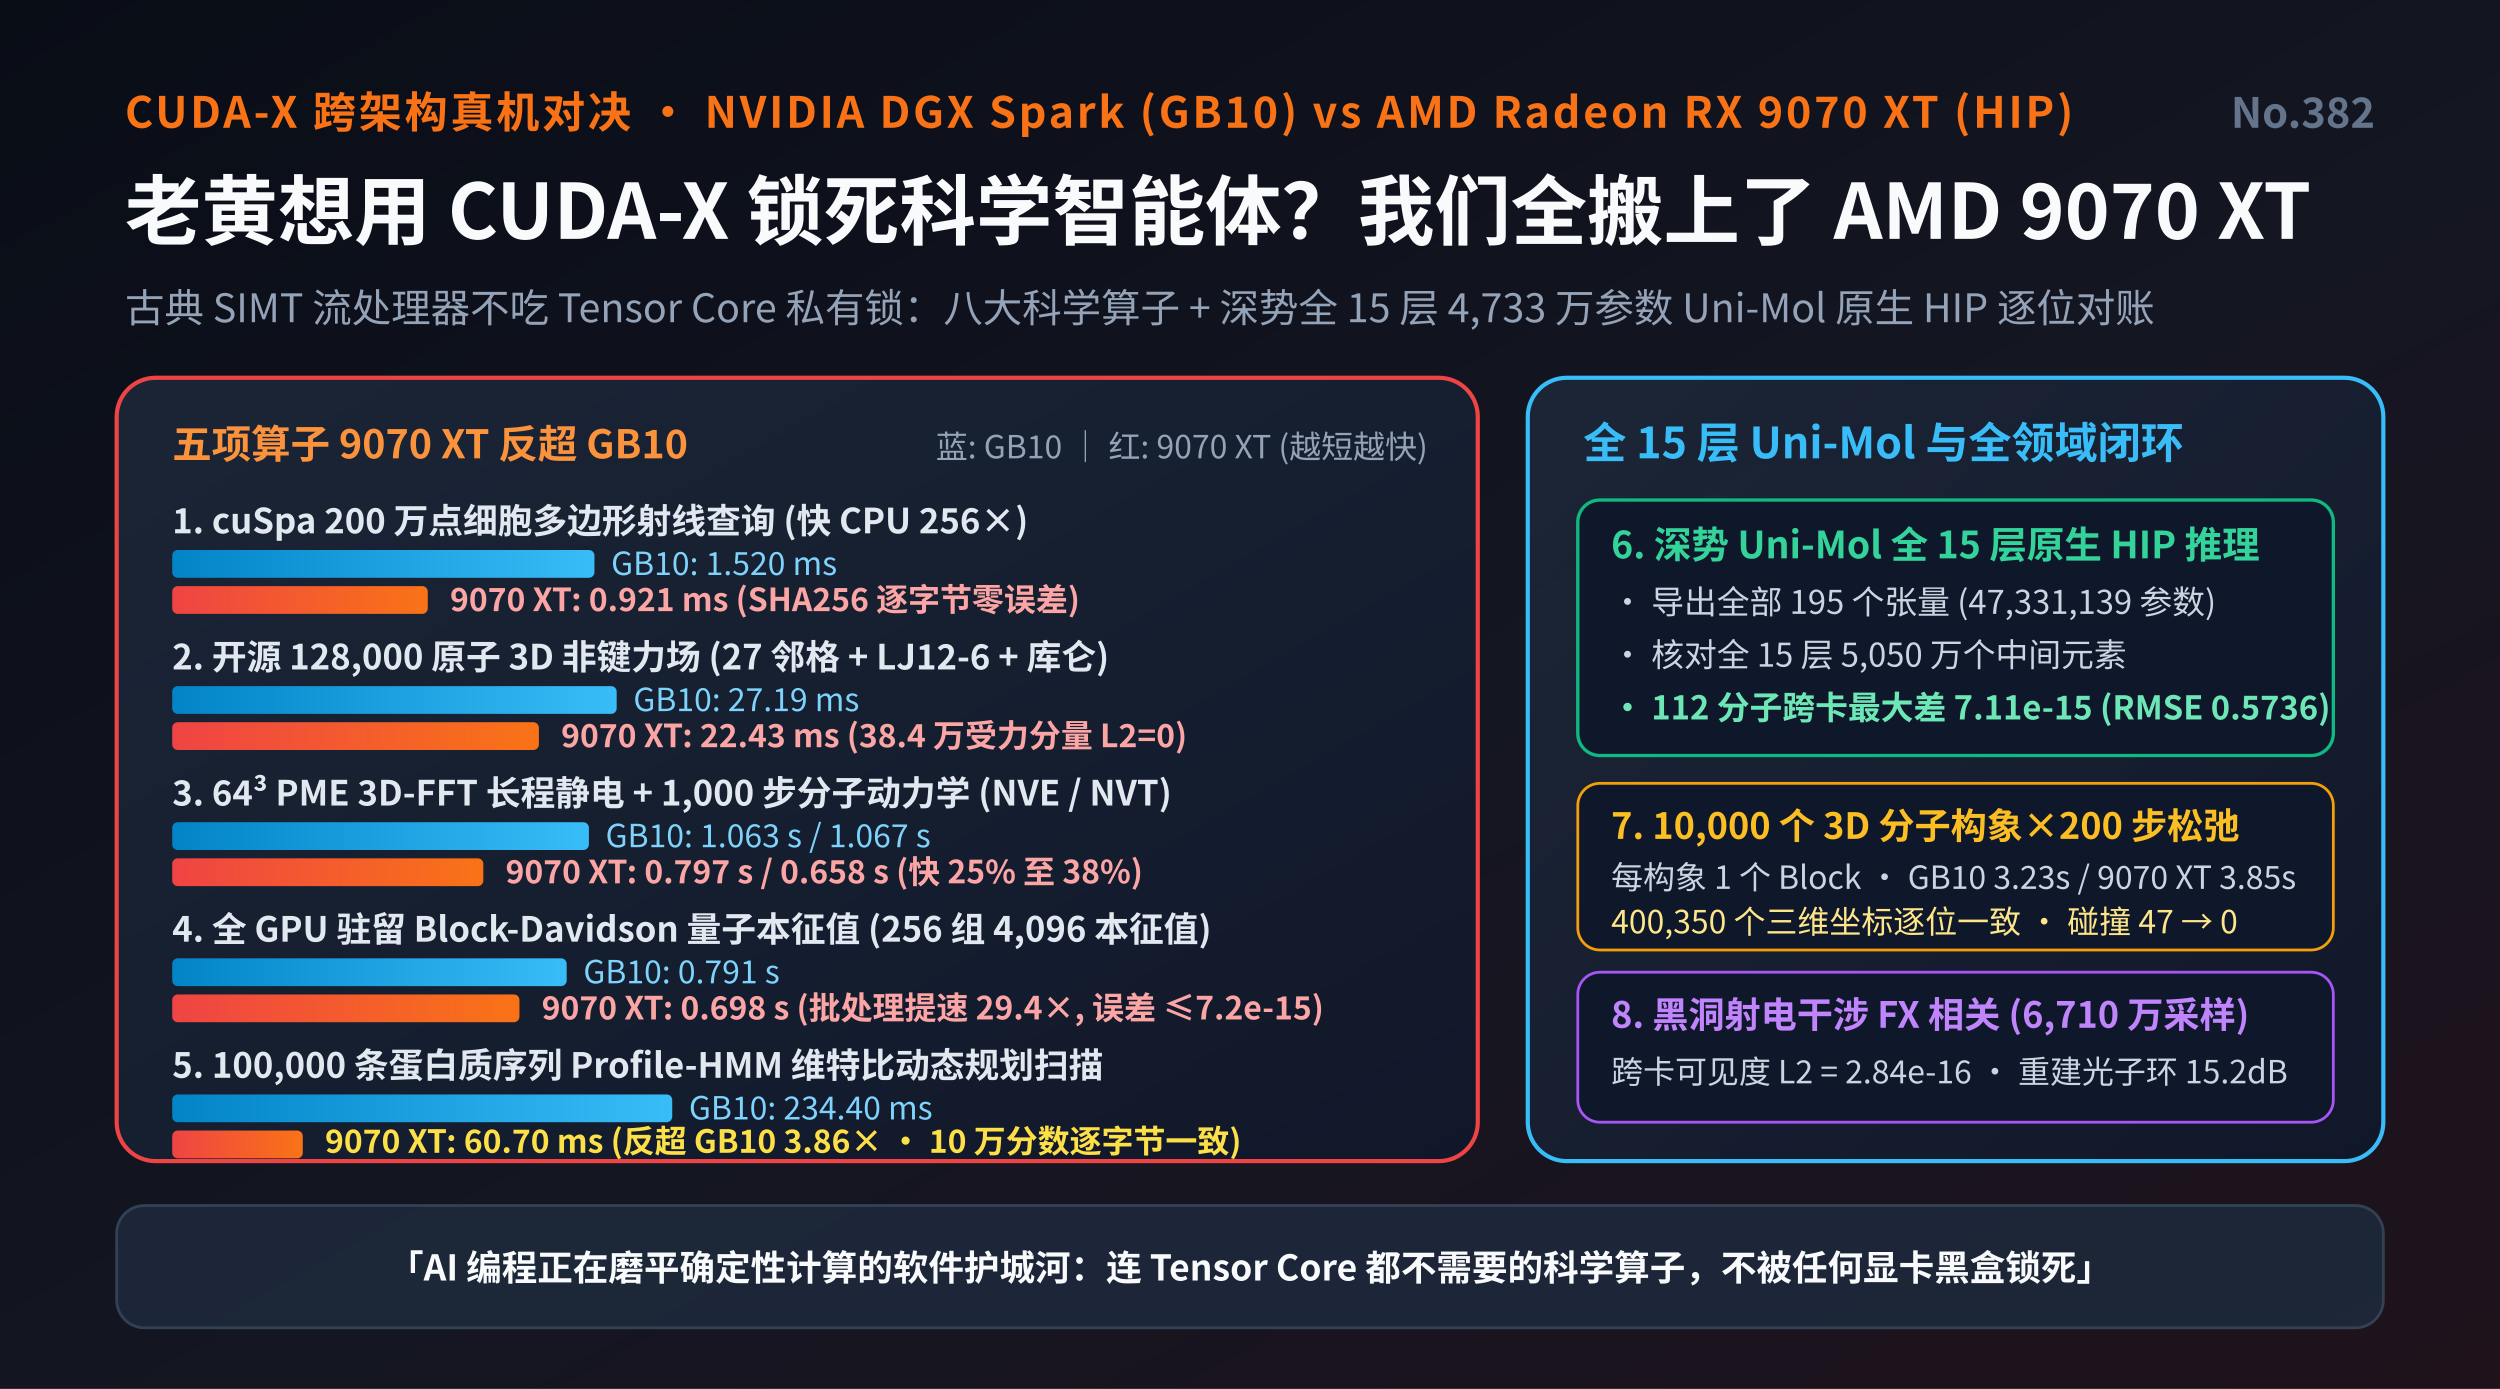
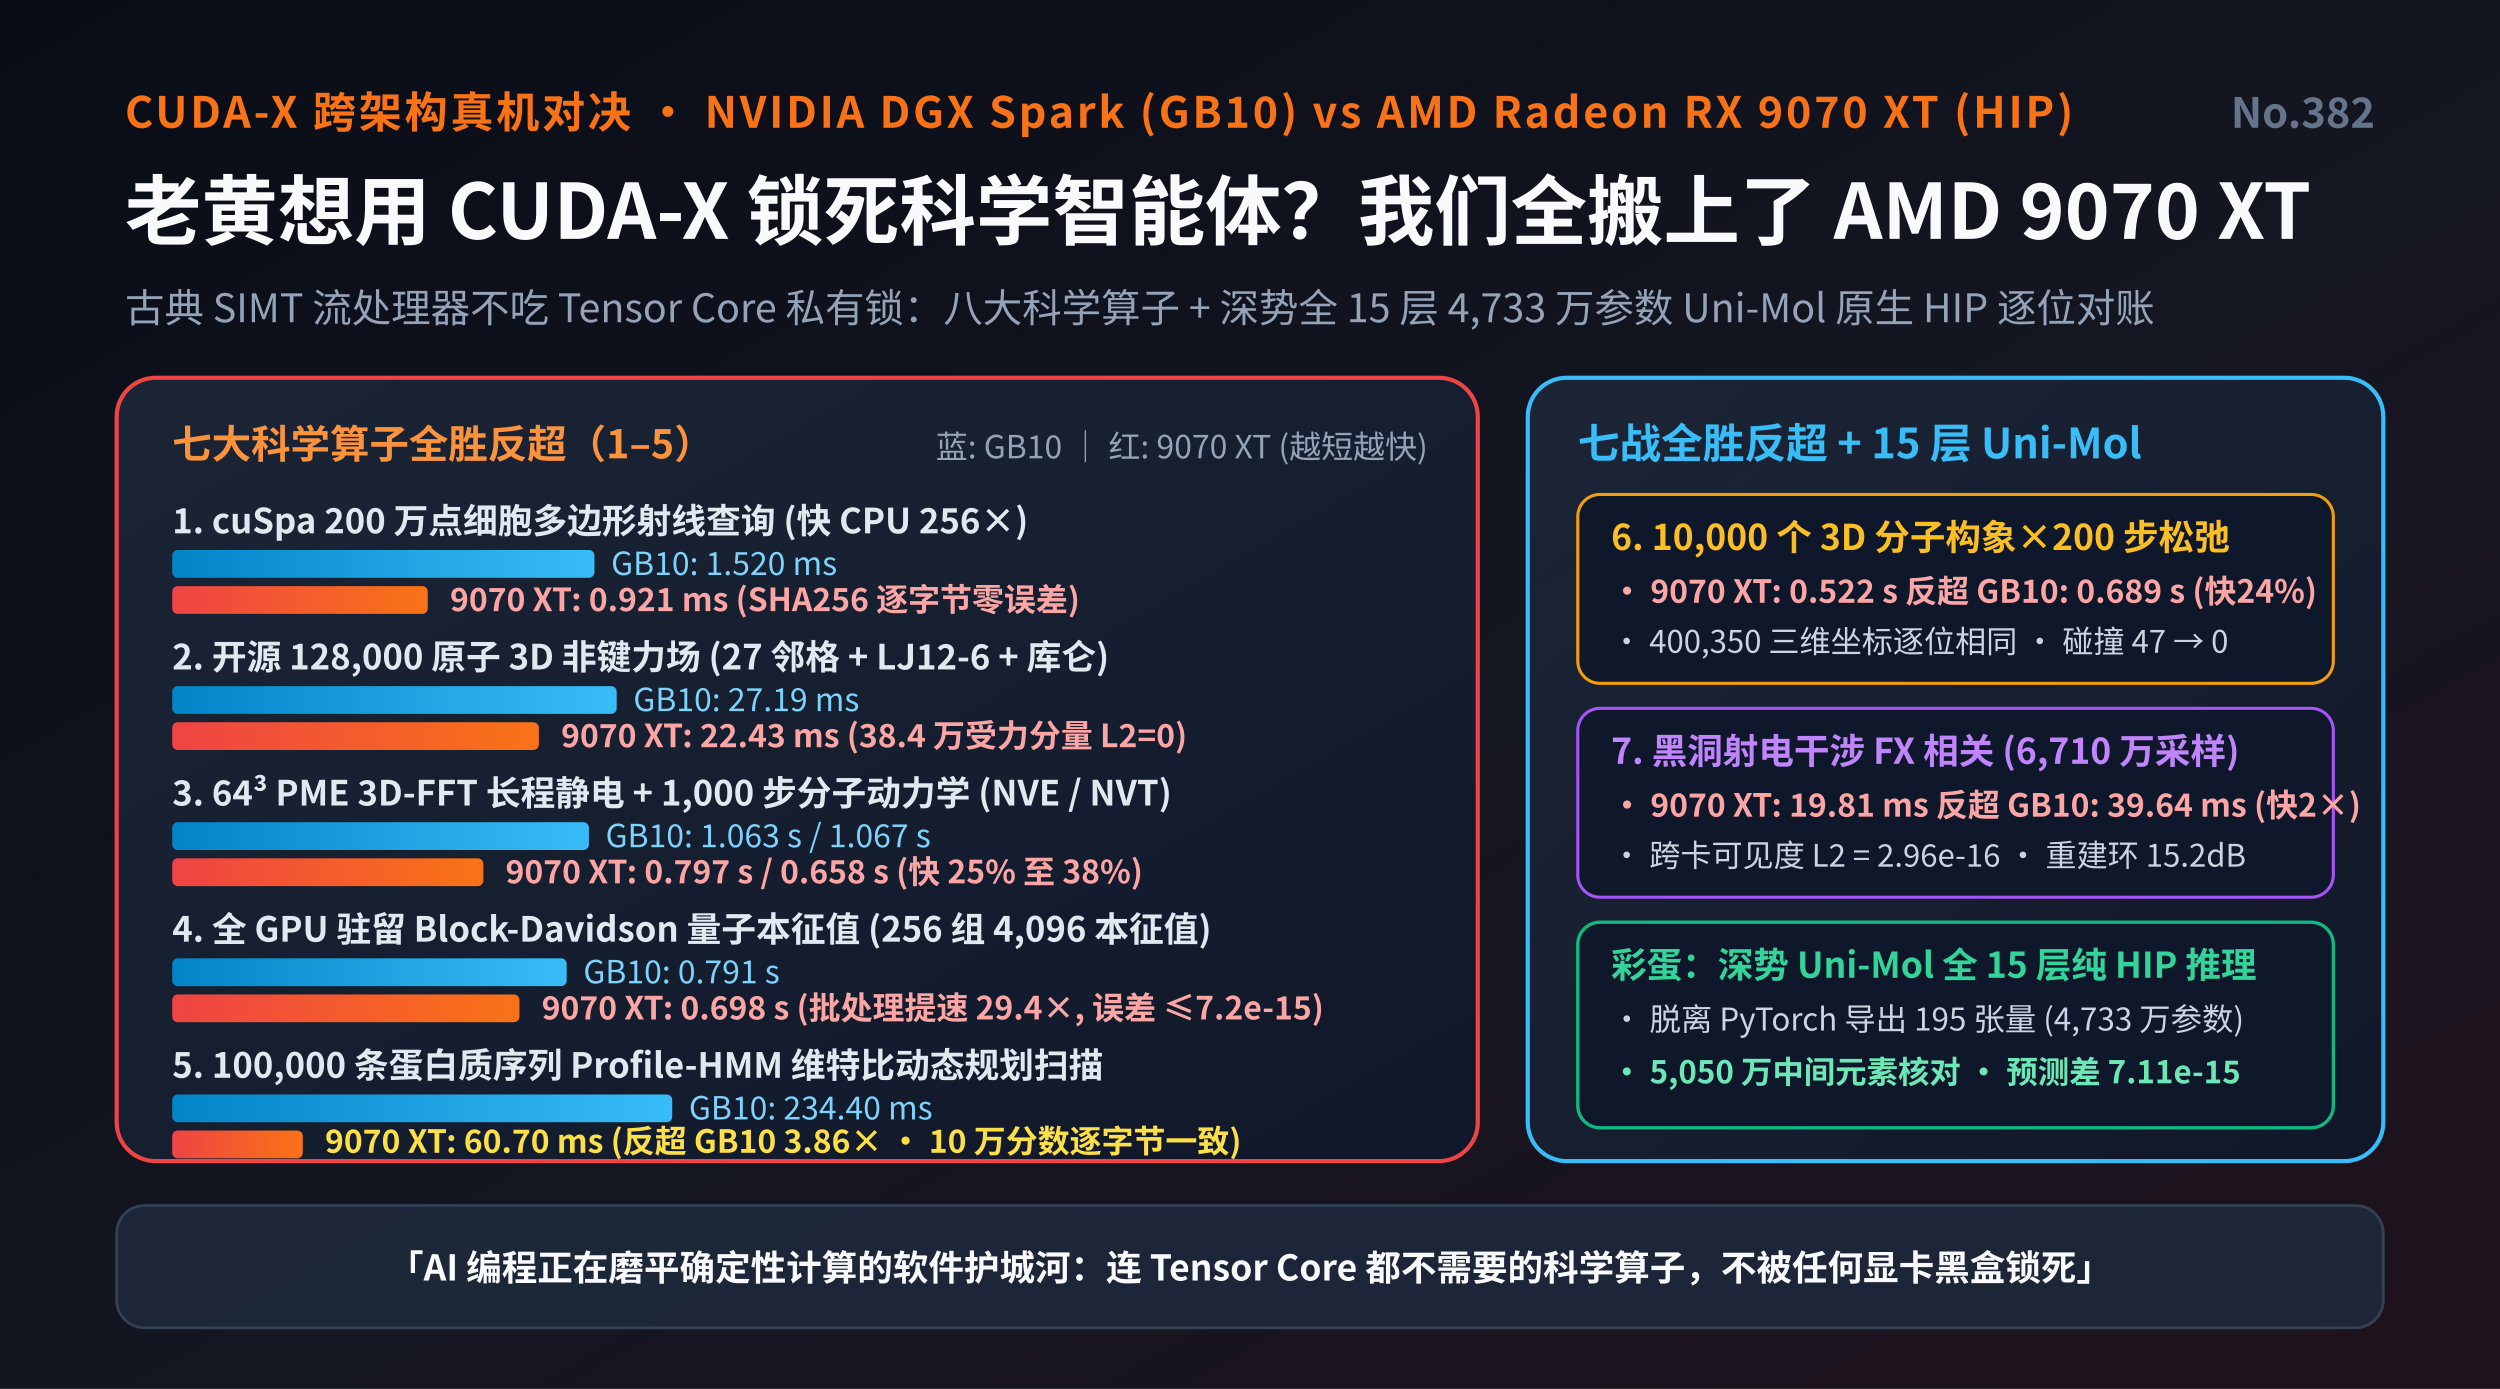
<svg xmlns="http://www.w3.org/2000/svg" viewBox="0 0 900 500" width="900" height="500" font-family="'WenQuanYi Micro Hei', 'Noto Sans CJK SC', sans-serif">
  <defs>
    <linearGradient id="bg382" x1="0" y1="0" x2="1" y2="1">
      <stop offset="0" stop-color="#090d16" />
      <stop offset="0.55" stop-color="#141622" />
      <stop offset="1" stop-color="#1f121b" />
    </linearGradient>
    <linearGradient id="panelL" x1="0" y1="0" x2="1" y2="1">
      <stop offset="0" stop-color="#1e293b" stop-opacity="0.82" />
      <stop offset="1" stop-color="#0f172a" stop-opacity="0.92" />
    </linearGradient>
    <linearGradient id="amdRed" x1="0" y1="0" x2="1" y2="0">
      <stop offset="0" stop-color="#ef4444" />
      <stop offset="1" stop-color="#f97316" />
    </linearGradient>
    <linearGradient id="nvBlue" x1="0" y1="0" x2="1" y2="0">
      <stop offset="0" stop-color="#0284c7" />
      <stop offset="1" stop-color="#38bdf8" />
    </linearGradient>
  </defs>
  <rect width="900" height="500" fill="url(#bg382)" />
  <text x="45" y="46" fill="#f97316" font-size="15.5" font-weight="bold" letter-spacing="1">CUDA-X 跨架构真机对决 · NVIDIA DGX Spark (GB10) vs AMD Radeon RX 9070 XT (HIP)</text>
  <text x="855" y="46" fill="#64748b" font-size="15" font-weight="bold" text-anchor="end">No.382</text>
  <text x="45" y="86" fill="#f8fafc" font-size="27.5" font-weight="bold">老黄想用 CUDA-X 锁死科学智能体？我们全搬上了 AMD 9070 XT</text>
  <text x="45" y="116" fill="#94a3b8" font-size="14.2">古典 SIMT 流处理器不吃 Tensor Core 私有锁：八大科学算子 + 深势全 15 层 4,733 万参数 Uni-Mol 原生 HIP 逐位对账</text>
  <rect x="42" y="136" width="490" height="282" rx="14" fill="url(#panelL)" stroke="#ef4444" stroke-width="1.5" />
-   <text x="62" y="165" fill="#fb923c" font-size="14.2" font-weight="bold">五项算子 9070 XT 反超 GB10</text>
+   <text x="62" y="165" fill="#fb923c" font-size="14.2" font-weight="bold">七大科学算子全胜反超（1–5）</text>
  <text x="514" y="165" fill="#94a3b8" font-size="11.5" text-anchor="end">蓝: GB10 ｜ 红: 9070 XT (越短越快)</text>
  <text x="62" y="192" fill="#e2e8f0" font-size="12.5" font-weight="bold">1. cuSpa 200 万点细胞多边形射线查询 (快 CPU 256×)</text>
  <rect x="62" y="198" width="152" height="10" rx="2" fill="url(#nvBlue)" />
  <text x="220" y="207" fill="#7dd3fc" font-size="11.5">GB10: 1.520 ms</text>
  <rect x="62" y="211" width="92" height="10" rx="2" fill="url(#amdRed)" />
  <text x="162" y="220" fill="#fca5a5" font-size="11.5" font-weight="bold">9070 XT: 0.921 ms (SHA256 逐字节零误差)</text>
  <text x="62" y="241" fill="#e2e8f0" font-size="12.5" font-weight="bold">2. 开源 128,000 原子 3D 非键力场 (27 邻格 + LJ12-6 + 库仑)</text>
  <rect x="62" y="247" width="160" height="10" rx="2" fill="url(#nvBlue)" />
  <text x="228" y="256" fill="#7dd3fc" font-size="11.5">GB10: 27.19 ms</text>
  <rect x="62" y="260" width="132" height="10" rx="2" fill="url(#amdRed)" />
  <text x="202" y="269" fill="#fca5a5" font-size="11.5" font-weight="bold">9070 XT: 22.43 ms (38.4 万受力分量 L2=0)</text>
  <text x="62" y="290" fill="#e2e8f0" font-size="12.5" font-weight="bold">3. 64³ PME 3D-FFT 长程静电 + 1,000 步分子动力学 (NVE / NVT)</text>
  <rect x="62" y="296" width="150" height="10" rx="2" fill="url(#nvBlue)" />
  <text x="218" y="305" fill="#7dd3fc" font-size="11.5">GB10: 1.063 s / 1.067 s</text>
  <rect x="62" y="309" width="112" height="10" rx="2" fill="url(#amdRed)" />
  <text x="182" y="318" fill="#fca5a5" font-size="11.5" font-weight="bold">9070 XT: 0.797 s / 0.658 s (快 25% 至 38%)</text>
  <text x="62" y="339" fill="#e2e8f0" font-size="12.5" font-weight="bold">4. 全 GPU 驻留 Block-Davidson 量子本征值 (256 组 4,096 本征值)</text>
  <rect x="62" y="345" width="142" height="10" rx="2" fill="url(#nvBlue)" />
  <text x="210" y="354" fill="#7dd3fc" font-size="11.5">GB10: 0.791 s</text>
  <rect x="62" y="358" width="125" height="10" rx="2" fill="url(#amdRed)" />
  <text x="195" y="367" fill="#fca5a5" font-size="11.5" font-weight="bold">9070 XT: 0.698 s (批处理提速 29.4×, 误差 ≤7.2e-15)</text>
  <text x="62" y="388" fill="#e2e8f0" font-size="12.5" font-weight="bold">5. 100,000 条蛋白质序列 Profile-HMM 维特比动态规划扫描</text>
  <rect x="62" y="394" width="180" height="10" rx="2" fill="url(#nvBlue)" />
  <text x="248" y="403" fill="#7dd3fc" font-size="11.5">GB10: 234.40 ms</text>
  <rect x="62" y="407" width="47" height="10" rx="2" fill="url(#amdRed)" />
  <text x="117" y="415" fill="#fde047" font-size="11.5" font-weight="bold">9070 XT: 60.70 ms (反超 GB10 3.86× · 10 万分数逐字节一致)</text>
  <rect x="550" y="136" width="308" height="282" rx="14" fill="url(#panelL)" stroke="#38bdf8" stroke-width="1.5" />
-   <text x="570" y="165" fill="#38bdf8" font-size="15.5" font-weight="bold">全 15 层 Uni-Mol 与全领域闭环</text>
-   <rect x="568" y="180" width="272" height="92" rx="8" fill="#0f172a" stroke="#10b981" stroke-width="1.2" />
-   <text x="580" y="201" fill="#34d399" font-size="13.5" font-weight="bold">6. 深势 Uni-Mol 全 15 层原生 HIP 推理</text>
-   <text x="580" y="221" fill="#cbd5e1" font-size="11.8">• 导出全部 195 个张量 (47,331,139 参数)</text>
-   <text x="580" y="240" fill="#cbd5e1" font-size="11.8">• 核对全 15 层 5,050 万个中间元素</text>
-   <text x="580" y="259" fill="#6ee7b7" font-size="11.8" font-weight="bold">• 112 分子跨卡最大差 7.11e-15 (RMSE 0.5736)</text>
-   <rect x="568" y="282" width="272" height="60" rx="8" fill="#0f172a" stroke="#f59e0b" stroke-width="1" />
-   <text x="580" y="302" fill="#fbbf24" font-size="13" font-weight="bold">7. 10,000 个 3D 分子构象×200 步松弛</text>
-   <text x="580" y="320" fill="#cbd5e1" font-size="11.5">每构象 1 个 Block · GB10 3.23s / 9070 XT 3.85s</text>
-   <text x="580" y="336" fill="#fde68a" font-size="11.5">400,350 个三维坐标逐位一致 · 碰撞 47 → 0</text>
-   <rect x="568" y="350" width="272" height="54" rx="8" fill="#0f172a" stroke="#a855f7" stroke-width="1" />
-   <text x="580" y="370" fill="#c084fc" font-size="13" font-weight="bold">8. 黑洞射电干涉 FX 相关 (6,710 万采样)</text>
-   <text x="580" y="390" fill="#cbd5e1" font-size="11.5">跨卡可见度 L2 = 2.84e-16 · 重建光子环 15.2dB</text>
+   <text x="568" y="165" fill="#38bdf8" font-size="15" font-weight="bold">七战全胜反超 + 15 层 Uni-Mol</text>
+   <rect x="568" y="178" width="272" height="68" rx="8" fill="#0f172a" stroke="#f59e0b" stroke-width="1.1" />
+   <text x="580" y="198" fill="#fbbf24" font-size="12.8" font-weight="bold">6. 10,000 个 3D 分子构象×200 步松弛</text>
+   <text x="580" y="217" fill="#fca5a5" font-size="11.5" font-weight="bold">• 9070 XT: 0.522 s 反超 GB10: 0.689 s (快24%)</text>
+   <text x="580" y="235" fill="#cbd5e1" font-size="11.2">• 400,350 三维坐标逐位相同 · 碰撞 47 → 0</text>
+   <rect x="568" y="255" width="272" height="68" rx="8" fill="#0f172a" stroke="#a855f7" stroke-width="1.1" />
+   <text x="580" y="275" fill="#c084fc" font-size="12.8" font-weight="bold">7. 黑洞射电干涉 FX 相关 (6,710 万采样)</text>
+   <text x="580" y="294" fill="#fca5a5" font-size="11.5" font-weight="bold">• 9070 XT: 19.81 ms 反超 GB10: 39.64 ms (快2×)</text>
+   <text x="580" y="312" fill="#cbd5e1" font-size="11.2">• 跨卡可见度 L2 = 2.96e-16 · 重建环 15.2dB</text>
+   <rect x="568" y="332" width="272" height="74" rx="8" fill="#0f172a" stroke="#10b981" stroke-width="1.2" />
+   <text x="580" y="352" fill="#34d399" font-size="12.8" font-weight="bold">彩蛋：深势 Uni-Mol 全 15 层纯 HIP 推理</text>
+   <text x="580" y="371" fill="#cbd5e1" font-size="11.3">• 脱离 PyTorch 导出 195 张量 (4,733 万参数)</text>
+   <text x="580" y="390" fill="#6ee7b7" font-size="11.3" font-weight="bold">• 5,050 万中间元素核对 · 预测差 7.11e-15</text>
  <rect x="42" y="434" width="816" height="44" rx="10" fill="#1e293b" fill-opacity="0.88" stroke="#334155" stroke-width="1" />
  <text x="450" y="461" fill="#f8fafc" font-size="12.8" font-weight="bold" text-anchor="middle">「AI 编程正在磨平确定性计算的软件护城河：连 Tensor Core 都不需要的科学算子，不被任何显卡黑盒锁死」</text>
</svg>
